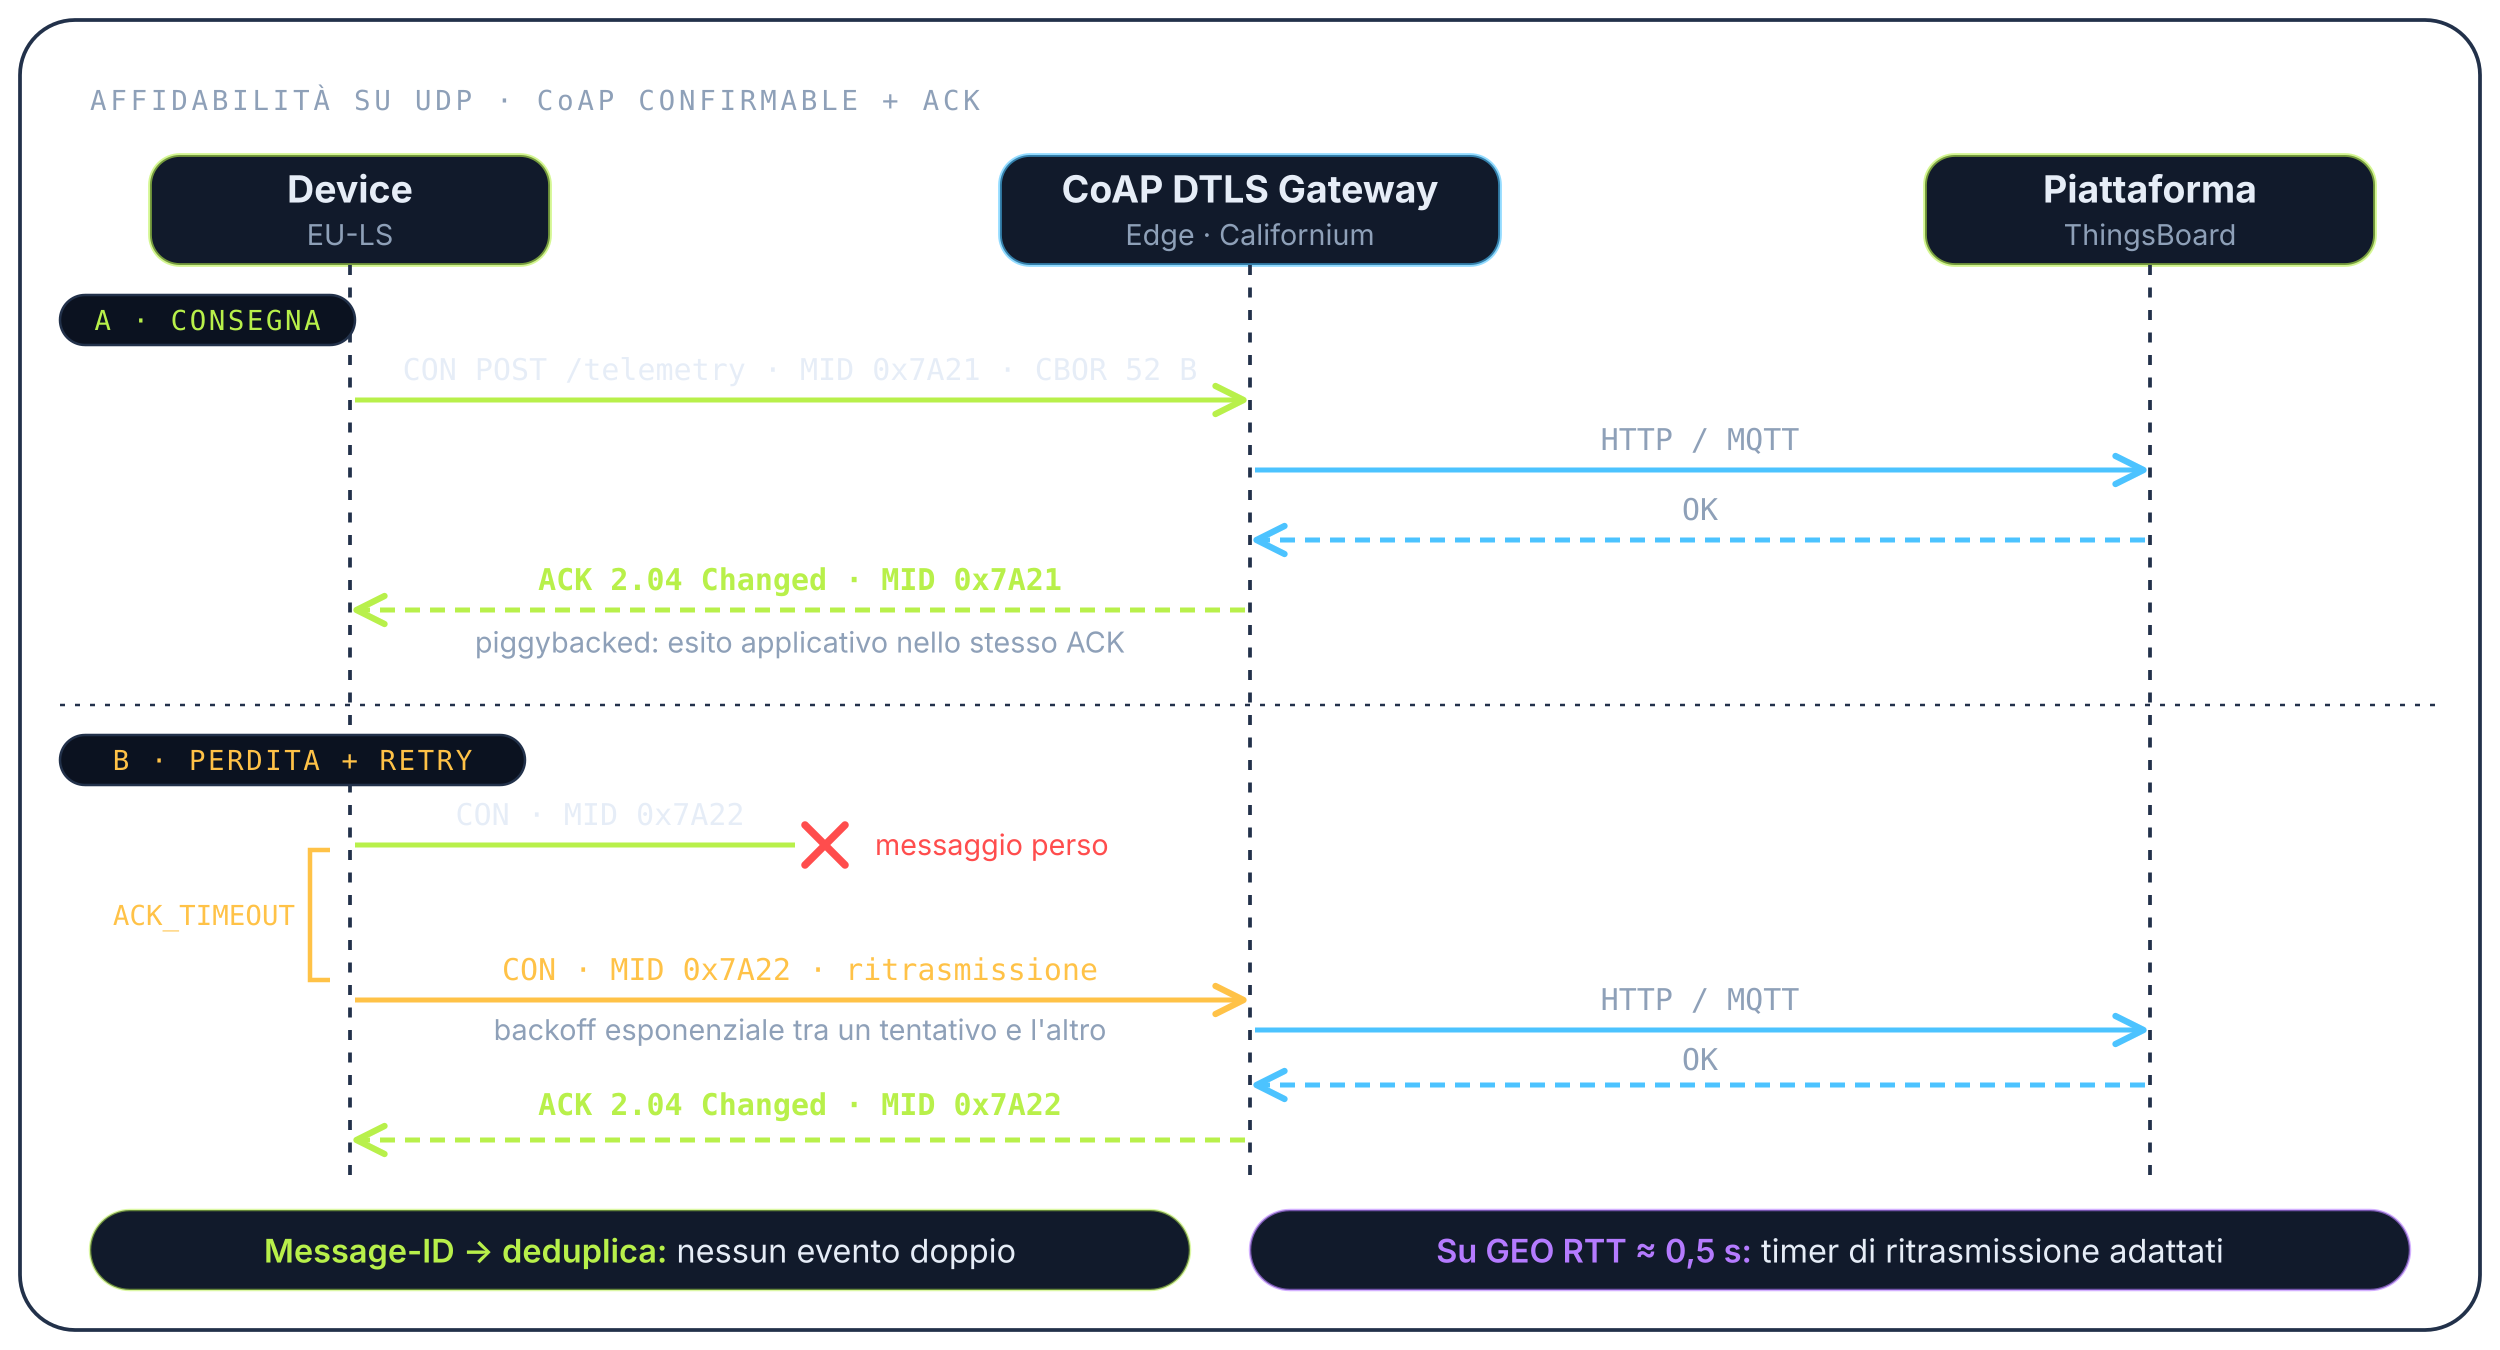
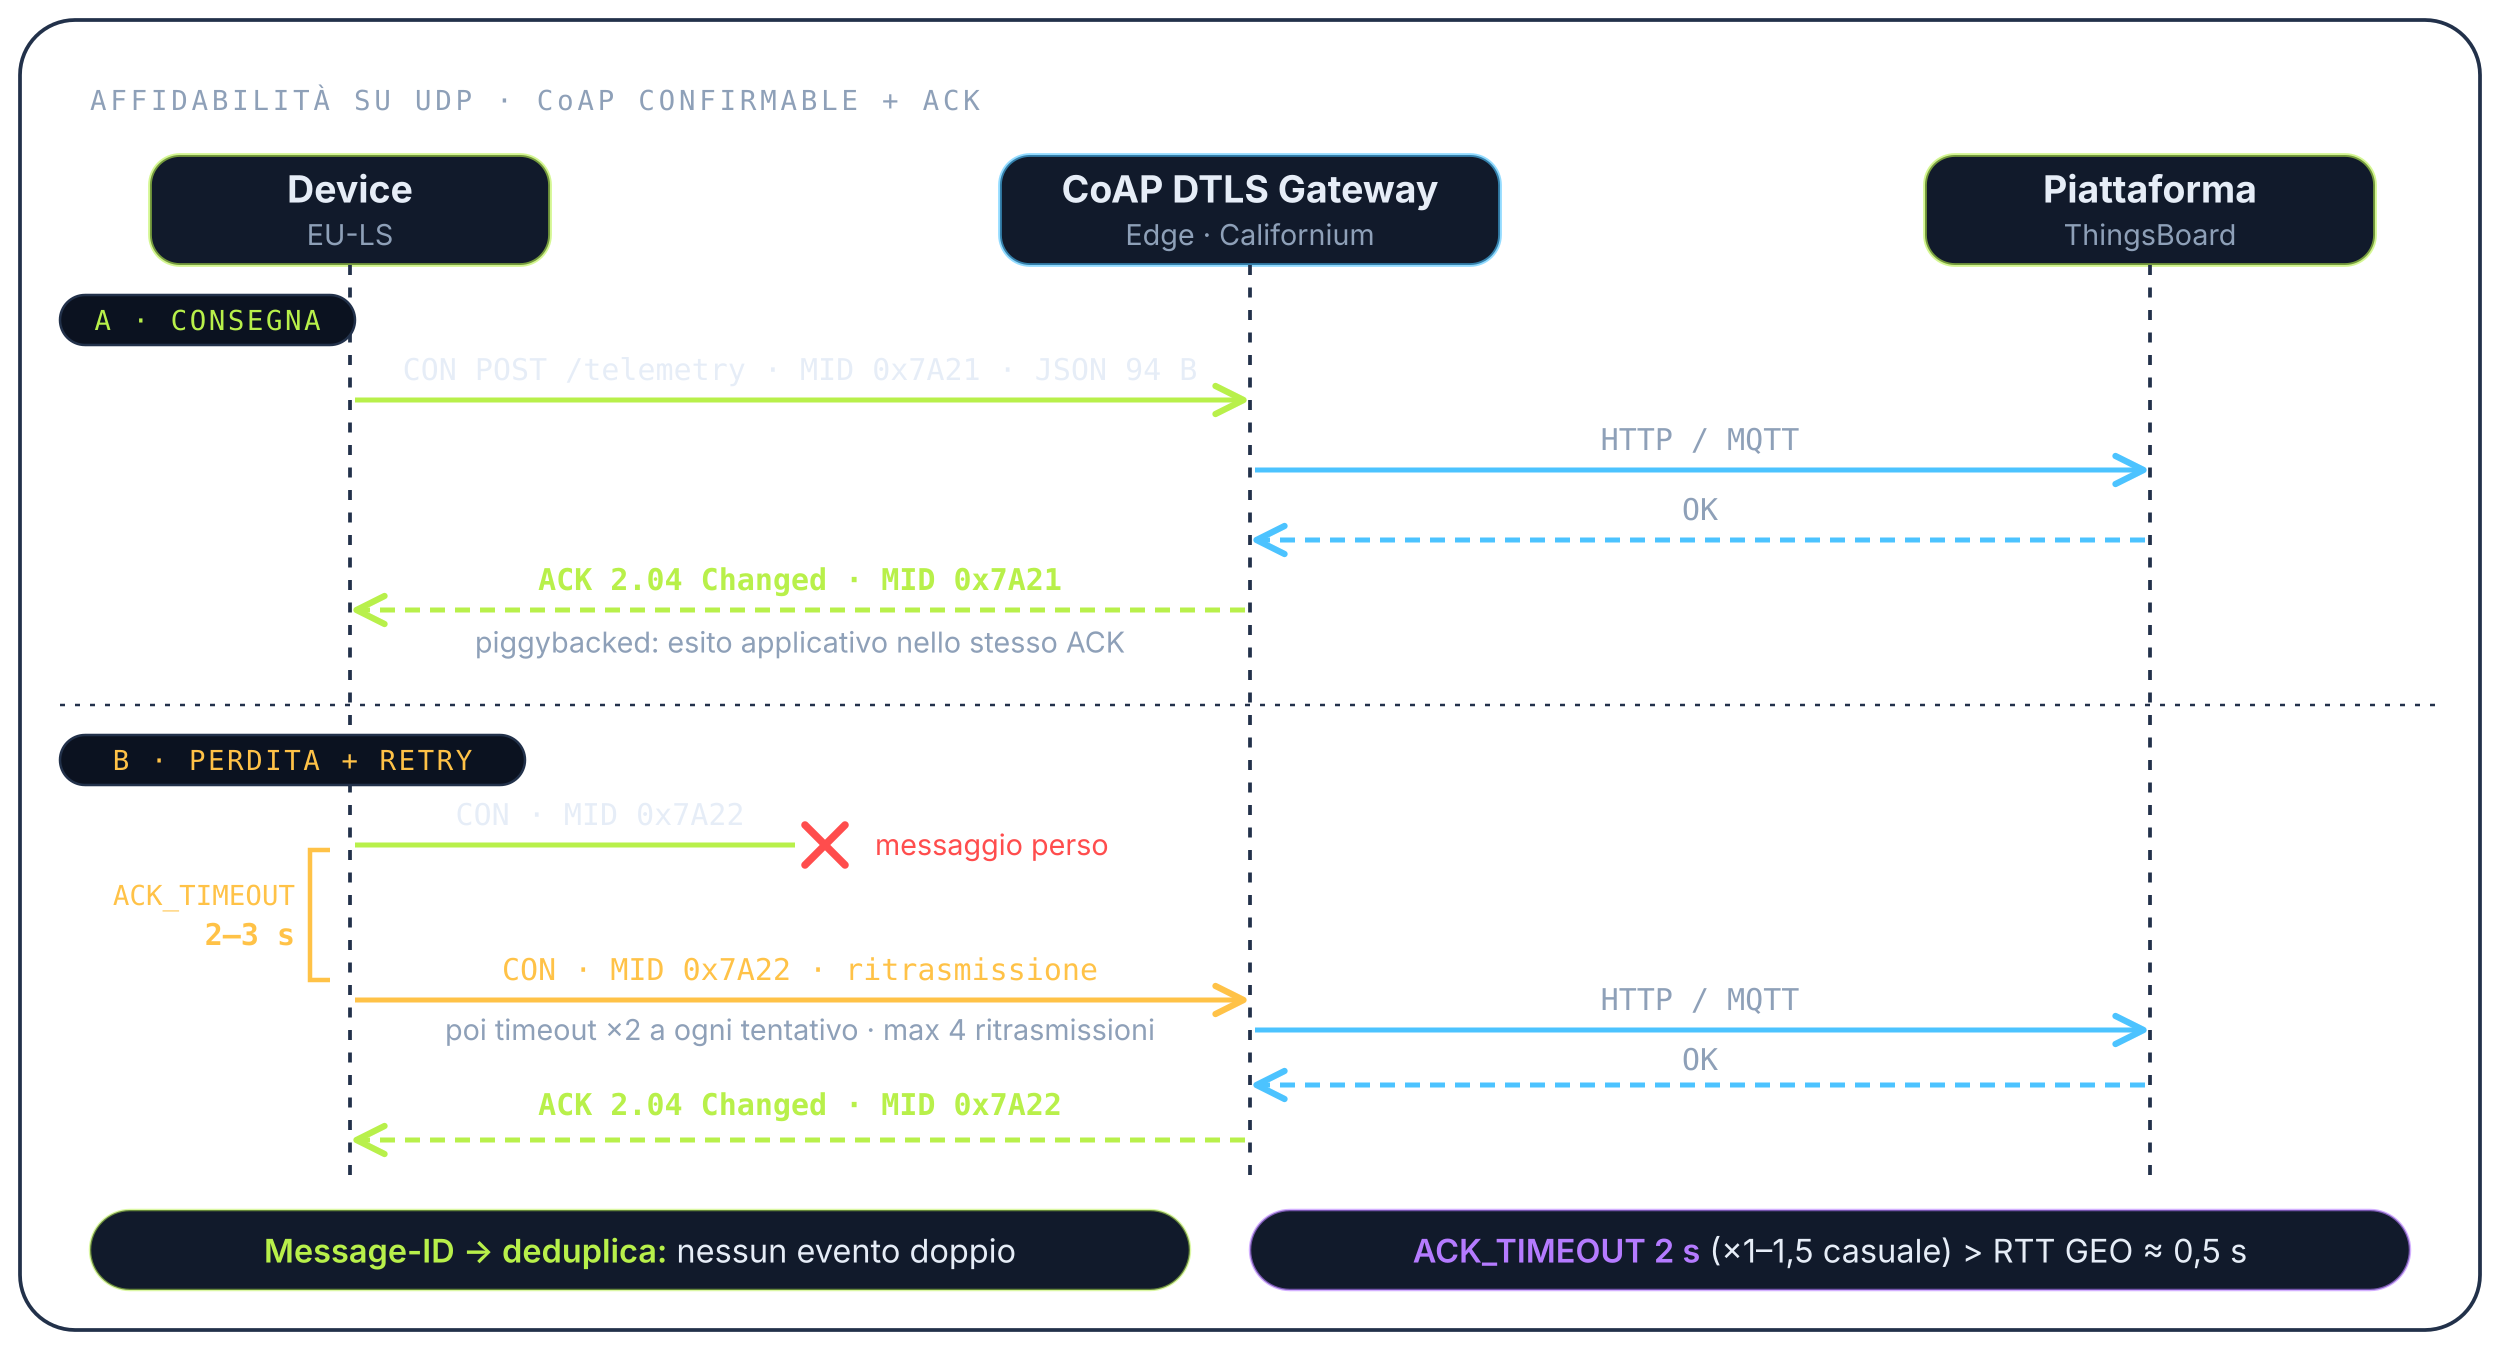
<svg xmlns="http://www.w3.org/2000/svg" viewBox="0 0 1000 540" role="img" aria-labelledby="ca-title ca-desc">
  <defs>
    <marker id="ca-arr" viewBox="0 0 10 10" refX="8" refY="5" markerWidth="7" markerHeight="7" orient="auto-start-reverse">
      <path d="M1 1 L9 5 L1 9" fill="none" stroke="#B8F04A" stroke-width="1.8" stroke-linecap="round" stroke-linejoin="round" />
    </marker>
    <marker id="ca-arr-b" viewBox="0 0 10 10" refX="8" refY="5" markerWidth="7" markerHeight="7" orient="auto-start-reverse">
      <path d="M1 1 L9 5 L1 9" fill="none" stroke="#4CC3FF" stroke-width="1.8" stroke-linecap="round" stroke-linejoin="round" />
    </marker>
    <marker id="ca-arr-a" viewBox="0 0 10 10" refX="8" refY="5" markerWidth="7" markerHeight="7" orient="auto-start-reverse">
      <path d="M1 1 L9 5 L1 9" fill="none" stroke="#FFC247" stroke-width="1.8" stroke-linecap="round" stroke-linejoin="round" />
    </marker>
  </defs>
  <style>
  .ca-k{font-family:"JetBrains Mono",monospace;font-size:11px;letter-spacing:1.5px;fill:#8EA0B8}
  .ca-h{font-family:"Space Grotesk",Inter,sans-serif;font-weight:700;font-size:15px;fill:#E6EDF7}
  .ca-t{font-family:Inter,"Space Grotesk",sans-serif;font-size:13px;fill:#E6EDF7}
  .ca-s{font-family:Inter,"Space Grotesk",sans-serif;font-size:11.5px;fill:#8EA0B8}
  .ca-m{font-family:"JetBrains Mono",monospace;font-size:12px;fill:#E6EDF7}
  .ca-life{stroke:#22314A;stroke-width:1.5;stroke-dasharray:4 5}
  .ca-step{animation:ca-seq 10s ease-in-out infinite both}
  .ca-d1{animation-delay:0s}.ca-d2{animation-delay:.5s}.ca-d3{animation-delay:1s}.ca-d4{animation-delay:1.5s}
  .ca-d5{animation-delay:2.5s}.ca-d6{animation-delay:3s}.ca-d7{animation-delay:3.5s}.ca-d8{animation-delay:4s}.ca-d9{animation-delay:4.5s}.ca-d10{animation-delay:5s}
  @keyframes ca-seq{0%{opacity:.15}6%,88%{opacity:1}100%{opacity:.15}}
  @media (prefers-reduced-motion:reduce){.ca-step{animation:none;opacity:1}}
</style>
  <rect x="8" y="8" width="984" height="524" rx="22" fill="none" stroke="#22314A" stroke-width="1.5" />
  <text x="36" y="44" class="ca-k">AFFIDABILITÀ SU UDP · CoAP CONFIRMABLE + ACK</text>
  <rect x="60" y="62" width="160" height="44" rx="12" fill="#111A2B" stroke="#B8F04A" stroke-opacity=".6" stroke-width="1.5" />
  <text x="140" y="81" class="ca-h" text-anchor="middle">Device</text>
  <text x="140" y="98" class="ca-s" text-anchor="middle">EU-LS</text>
  <rect x="400" y="62" width="200" height="44" rx="12" fill="#111A2B" stroke="#4CC3FF" stroke-opacity=".6" stroke-width="1.5" />
  <text x="500" y="81" class="ca-h" text-anchor="middle">CoAP DTLS Gateway</text>
  <text x="500" y="98" class="ca-s" text-anchor="middle">Edge · Californium</text>
  <rect x="770" y="62" width="180" height="44" rx="12" fill="#111A2B" stroke="#B8F04A" stroke-opacity=".6" stroke-width="1.5" />
  <text x="860" y="81" class="ca-h" text-anchor="middle">Piattaforma</text>
  <text x="860" y="98" class="ca-s" text-anchor="middle">ThingsBoard</text>
  <line x1="140" y1="106" x2="140" y2="470" class="ca-life" />
  <line x1="500" y1="106" x2="500" y2="470" class="ca-life" />
  <line x1="860" y1="106" x2="860" y2="470" class="ca-life" />
  <rect x="24" y="118" width="118" height="20" rx="10" fill="#0B1220" stroke="#22314A" />
  <text x="83" y="132" class="ca-k" text-anchor="middle" style="fill:#B8F04A;letter-spacing:1px">A · CONSEGNA</text>
  <g class="ca-step ca-d1">
-     <text x="320" y="152" class="ca-m" text-anchor="middle">CON POST /telemetry · MID 0x7A21 · CBOR 52 B</text>
+     <text x="320" y="152" class="ca-m" text-anchor="middle">CON POST /telemetry · MID 0x7A21 · JSON 94 B</text>
    <line x1="142" y1="160" x2="496" y2="160" stroke="#B8F04A" stroke-width="2" marker-end="url(#ca-arr)" />
  </g>
  <g class="ca-step ca-d2">
    <text x="680" y="180" class="ca-m" text-anchor="middle" style="fill:#8EA0B8">HTTP / MQTT</text>
    <line x1="502" y1="188" x2="856" y2="188" stroke="#4CC3FF" stroke-width="2" marker-end="url(#ca-arr-b)" />
  </g>
  <g class="ca-step ca-d3">
    <text x="680" y="208" class="ca-m" text-anchor="middle" style="fill:#8EA0B8">OK</text>
    <line x1="858" y1="216" x2="504" y2="216" stroke="#4CC3FF" stroke-width="2" stroke-dasharray="6 4" marker-end="url(#ca-arr-b)" />
  </g>
  <g class="ca-step ca-d4">
    <text x="320" y="236" class="ca-m" text-anchor="middle" style="fill:#B8F04A;font-weight:700">ACK 2.04 Changed · MID 0x7A21</text>
    <line x1="498" y1="244" x2="144" y2="244" stroke="#B8F04A" stroke-width="2" stroke-dasharray="6 4" marker-end="url(#ca-arr)" />
    <text x="320" y="261" class="ca-s" text-anchor="middle">piggybacked: esito applicativo nello stesso ACK</text>
  </g>
  <line x1="24" y1="282" x2="976" y2="282" stroke="#22314A" stroke-dasharray="2 4" />
  <rect x="24" y="294" width="186" height="20" rx="10" fill="#0B1220" stroke="#22314A" />
  <text x="117" y="308" class="ca-k" text-anchor="middle" style="fill:#FFC247;letter-spacing:1px">B · PERDITA + RETRY</text>
  <g class="ca-step ca-d5">
    <text x="240" y="330" class="ca-m" text-anchor="middle">CON · MID 0x7A22</text>
    <line x1="142" y1="338" x2="318" y2="338" stroke="#B8F04A" stroke-width="2" />
    <path d="M322 330 L338 346 M338 330 L322 346" stroke="#FF4D4D" stroke-width="3" stroke-linecap="round" />
    <text x="350" y="342" class="ca-s" style="fill:#FF4D4D">messaggio perso</text>
  </g>
  <g class="ca-step ca-d6">
    <path d="M132 340 H124 V392 H132" fill="none" stroke="#FFC247" stroke-width="1.8" />
-     <text x="118" y="370" class="ca-m" text-anchor="end" style="fill:#FFC247;font-size:11px">ACK_TIMEOUT</text>
+     <text x="118" y="362" class="ca-m" text-anchor="end" style="fill:#FFC247;font-size:11px">ACK_TIMEOUT</text>
+     <text x="118" y="378" class="ca-m" text-anchor="end" style="fill:#FFC247;font-size:12px;font-weight:700">2–3 s</text>
  </g>
  <g class="ca-step ca-d7">
    <text x="320" y="392" class="ca-m" text-anchor="middle" style="fill:#FFC247">CON · MID 0x7A22 · ritrasmissione</text>
    <line x1="142" y1="400" x2="496" y2="400" stroke="#FFC247" stroke-width="2" marker-end="url(#ca-arr-a)" />
-     <text x="320" y="416" class="ca-s" text-anchor="middle">backoff esponenziale tra un tentativo e l'altro</text>
+     <text x="320" y="416" class="ca-s" text-anchor="middle">poi timeout ×2 a ogni tentativo · max 4 ritrasmissioni</text>
  </g>
  <g class="ca-step ca-d8">
    <line x1="502" y1="412" x2="856" y2="412" stroke="#4CC3FF" stroke-width="2" marker-end="url(#ca-arr-b)" />
    <text x="680" y="404" class="ca-m" text-anchor="middle" style="fill:#8EA0B8">HTTP / MQTT</text>
  </g>
  <g class="ca-step ca-d9">
    <line x1="858" y1="434" x2="504" y2="434" stroke="#4CC3FF" stroke-width="2" stroke-dasharray="6 4" marker-end="url(#ca-arr-b)" />
    <text x="680" y="428" class="ca-m" text-anchor="middle" style="fill:#8EA0B8">OK</text>
  </g>
  <g class="ca-step ca-d10">
    <text x="320" y="446" class="ca-m" text-anchor="middle" style="fill:#B8F04A;font-weight:700">ACK 2.04 Changed · MID 0x7A22</text>
    <line x1="498" y1="456" x2="144" y2="456" stroke="#B8F04A" stroke-width="2" stroke-dasharray="6 4" marker-end="url(#ca-arr)" />
  </g>
  <rect x="36" y="484" width="440" height="32" rx="16" fill="#111A2B" stroke="#B8F04A" stroke-opacity=".5" />
  <text x="256" y="505" class="ca-t" text-anchor="middle">
    <tspan style="fill:#B8F04A;font-weight:600">Message-ID → deduplica:</tspan> nessun evento doppio</text>
  <rect x="500" y="484" width="464" height="32" rx="16" fill="#111A2B" stroke="#B57BFF" stroke-opacity=".6" />
  <text x="732" y="505" class="ca-t" text-anchor="middle">
-     <tspan style="fill:#B57BFF;font-weight:600">Su GEO RTT ≈ 0,5 s:</tspan> timer di ritrasmissione adattati</text>
+     <tspan style="fill:#B57BFF;font-weight:600">ACK_TIMEOUT 2 s</tspan> (×1–1,5 casuale) &gt; RTT GEO ≈ 0,5 s</text>
</svg>
